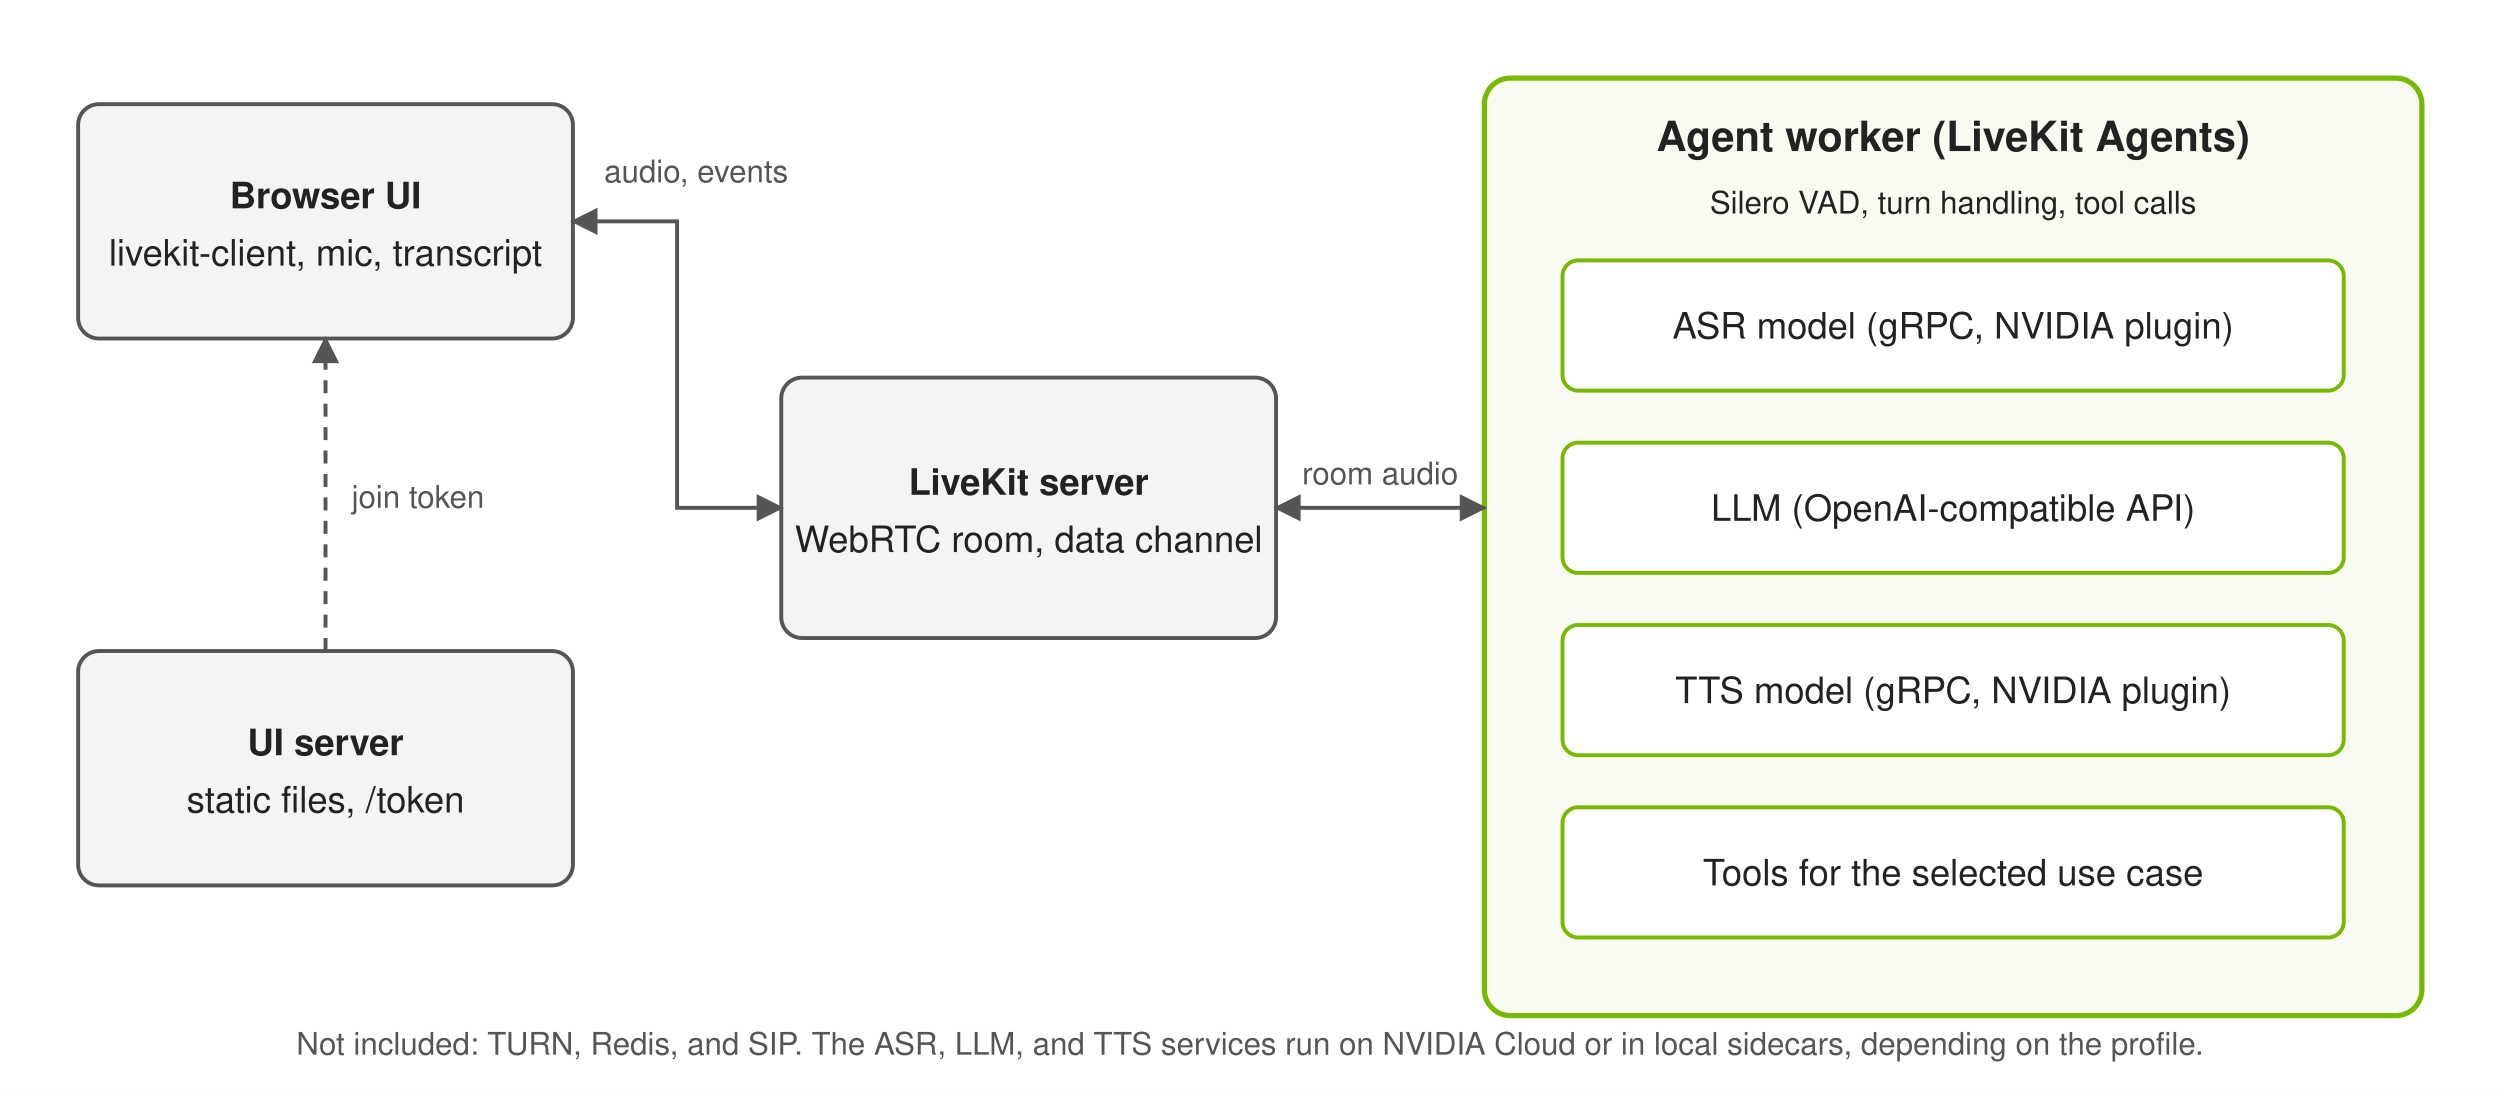
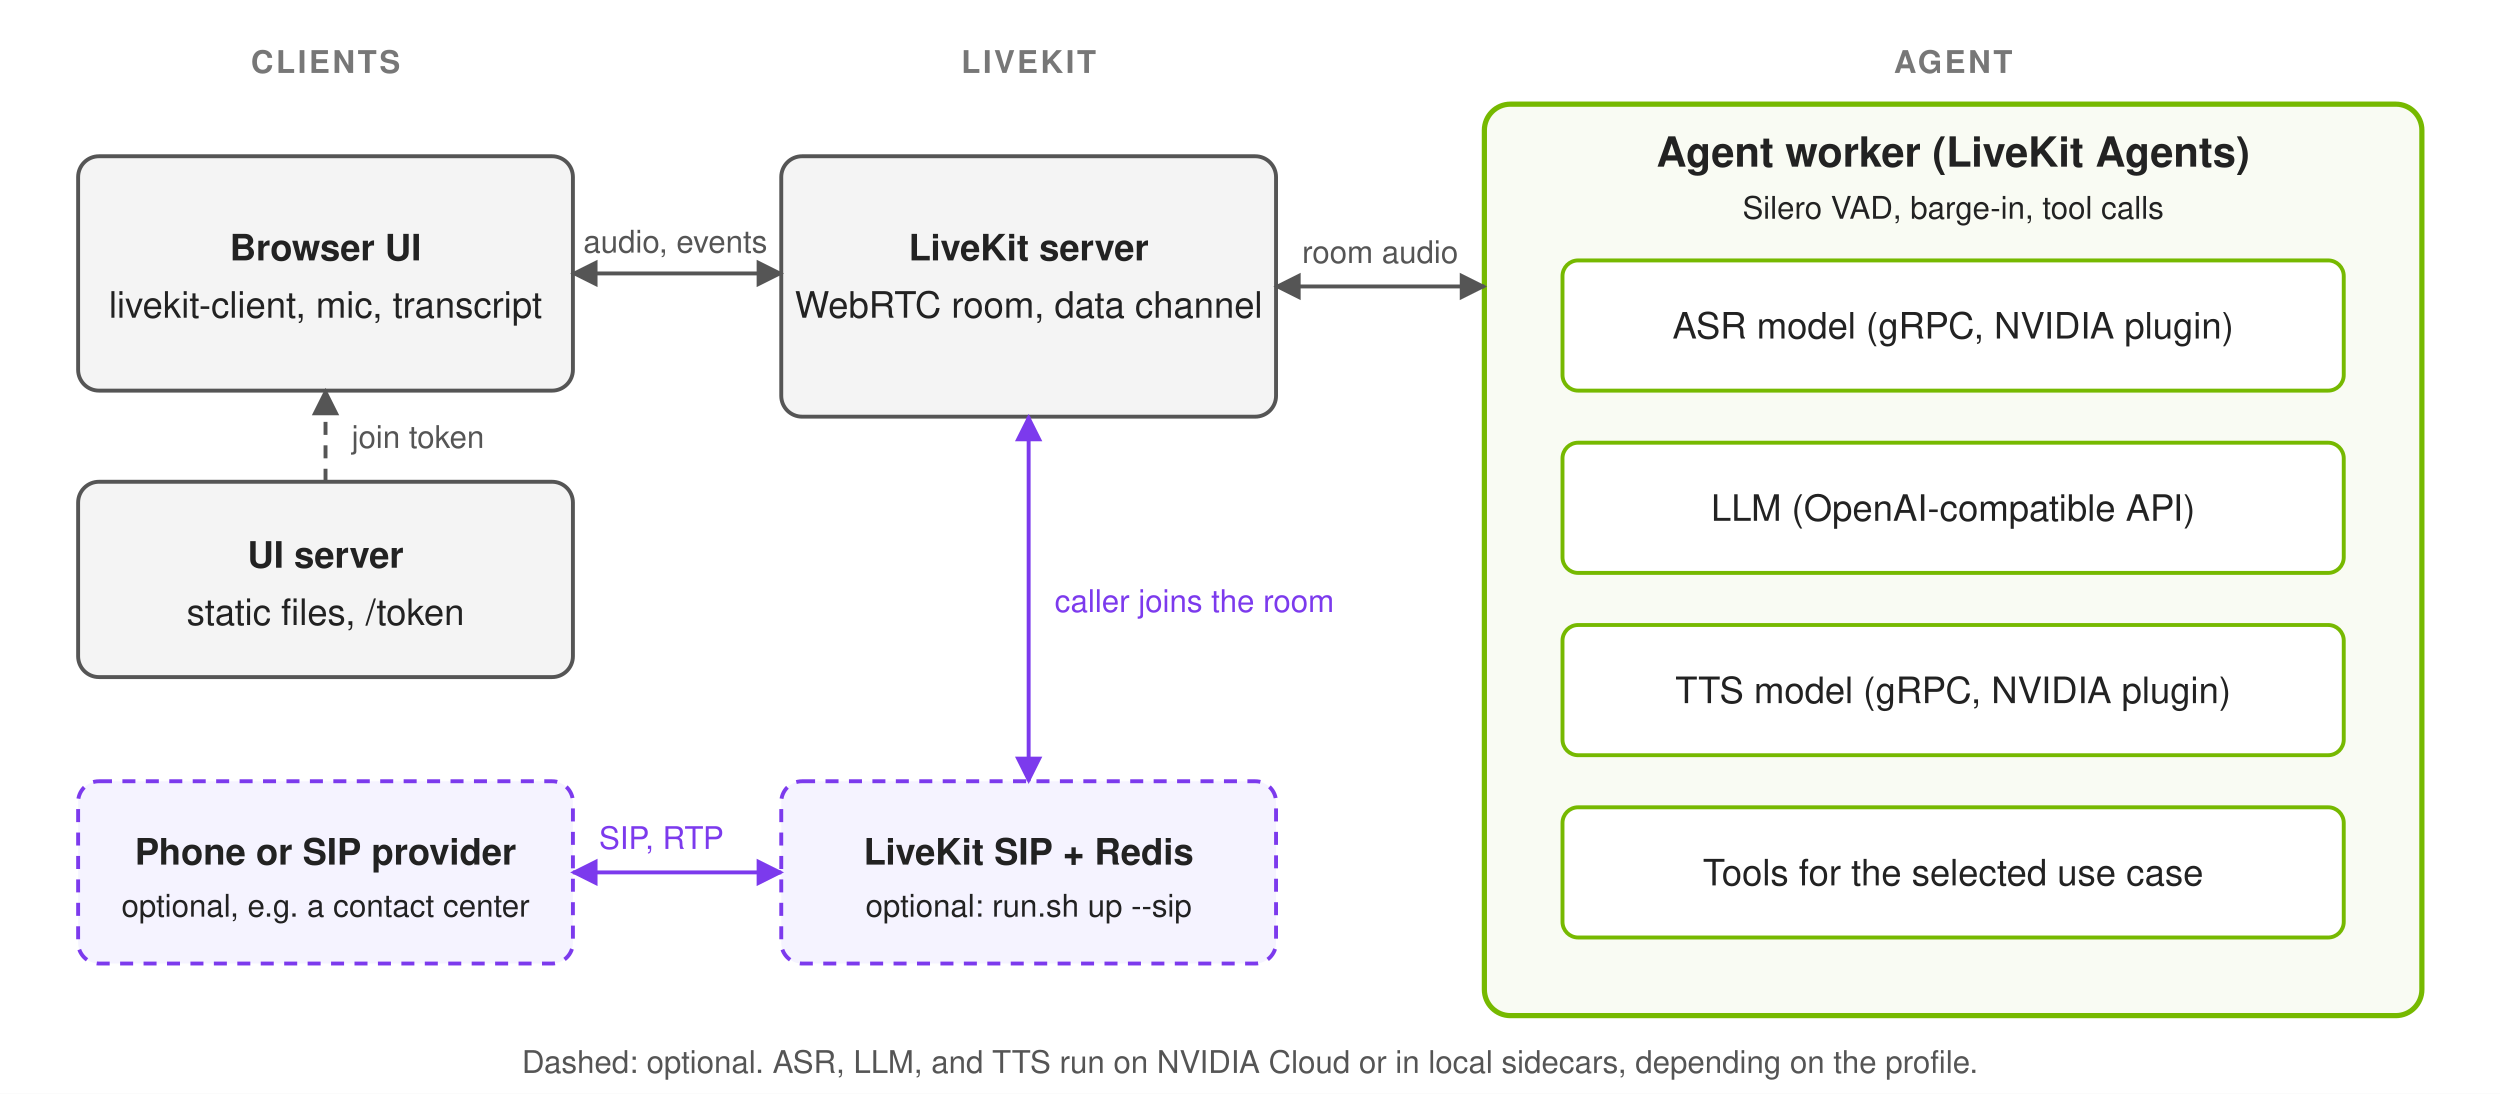
<svg xmlns="http://www.w3.org/2000/svg" viewBox="0 0 960 420" font-family="Helvetica, Arial, sans-serif" font-size="14" role="img" aria-labelledby="t d">
  <defs>
    <marker id="a" viewBox="0 0 10 10" refX="9" refY="5" markerWidth="7" markerHeight="7" orient="auto-start-reverse">
      <path d="M0 0L10 5L0 10z" fill="#555" />
    </marker>
+     <marker id="p" viewBox="0 0 10 10" refX="9" refY="5" markerWidth="7" markerHeight="7" orient="auto-start-reverse">
+       <path d="M0 0L10 5L0 10z" fill="#7c3aed" />
+     </marker>
  </defs>
  <rect width="960" height="420" fill="#fff" />
+   <g fill="#777" font-size="12" font-weight="bold" text-anchor="middle" letter-spacing="1">
+     <text x="125" y="28">CLIENTS</text>
+     <text x="395" y="28">LIVEKIT</text>
+     <text x="750" y="28">AGENT</text>
+   </g>
  <g fill="#f4f4f4" stroke="#555" stroke-width="1.5">
-     <rect x="30" y="40" width="190" height="90" rx="8" />
-     <rect x="30" y="250" width="190" height="90" rx="8" />
-     <rect x="300" y="145" width="190" height="100" rx="8" />
+     <rect x="30" y="60" width="190" height="90" rx="8" />
+     <rect x="30" y="185" width="190" height="75" rx="8" />
+     <rect x="300" y="60" width="190" height="100" rx="8" />
  </g>
-   <rect x="570" y="30" width="360" height="360" rx="10" fill="#f9fbf3" stroke="#76b900" stroke-width="2" />
+   <g fill="#f5f3ff" stroke="#7c3aed" stroke-width="1.5" stroke-dasharray="5 4">
+     <rect x="30" y="300" width="190" height="70" rx="8" />
+     <rect x="300" y="300" width="190" height="70" rx="8" />
+   </g>
+   <rect x="570" y="40" width="360" height="350" rx="10" fill="#f9fbf3" stroke="#76b900" stroke-width="2" />
  <g fill="#fff" stroke="#76b900" stroke-width="1.5">
    <rect x="600" y="100" width="300" height="50" rx="6" />
    <rect x="600" y="170" width="300" height="50" rx="6" />
    <rect x="600" y="240" width="300" height="50" rx="6" />
    <rect x="600" y="310" width="300" height="50" rx="6" />
  </g>
  <g fill="#222" text-anchor="middle">
-     <text x="125" y="80" font-weight="bold">Browser UI</text>
-     <text x="125" y="102">livekit-client, mic, transcript</text>
-     <text x="125" y="290" font-weight="bold">UI server</text>
-     <text x="125" y="312">static files, /token</text>
-     <text x="395" y="190" font-weight="bold">LiveKit server</text>
-     <text x="395" y="212">WebRTC room, data channel</text>
-     <text x="750" y="58" font-weight="bold" font-size="16">Agent worker (LiveKit Agents)</text>
-     <text x="750" y="82" font-size="12">Silero VAD, turn handling, tool calls</text>
+     <text x="125" y="100" font-weight="bold">Browser UI</text>
+     <text x="125" y="122">livekit-client, mic, transcript</text>
+     <text x="125" y="218" font-weight="bold">UI server</text>
+     <text x="125" y="240">static files, /token</text>
+     <text x="125" y="332" font-weight="bold">Phone or SIP provider</text>
+     <text x="125" y="352" font-size="12">optional, e.g. a contact center</text>
+     <text x="395" y="100" font-weight="bold">LiveKit server</text>
+     <text x="395" y="122">WebRTC room, data channel</text>
+     <text x="395" y="332" font-weight="bold">LiveKit SIP + Redis</text>
+     <text x="395" y="352" font-size="12">optional: run.sh up --sip</text>
+     <text x="750" y="64" font-weight="bold" font-size="16">Agent worker (LiveKit Agents)</text>
+     <text x="750" y="84" font-size="12">Silero VAD, barge-in, tool calls</text>
    <text x="750" y="130">ASR model (gRPC, NVIDIA plugin)</text>
    <text x="750" y="200">LLM (OpenAI-compatible API)</text>
    <text x="750" y="270">TTS model (gRPC, NVIDIA plugin)</text>
    <text x="750" y="340">Tools for the selected use case</text>
  </g>
  <g stroke="#555" stroke-width="1.5" fill="none" marker-end="url(#a)" marker-start="url(#a)">
-     <path d="M220 85 H260 V195 H300" />
-     <path d="M490 195 H570" />
+     <path d="M220 105 H300" />
+     <path d="M490 110 H570" />
  </g>
  <g stroke="#555" stroke-width="1.5" fill="none" stroke-dasharray="5 4" marker-end="url(#a)">
-     <path d="M125 250 V130" />
+     <path d="M125 185 V150" />
+   </g>
+   <g stroke="#7c3aed" stroke-width="1.5" fill="none" marker-end="url(#p)" marker-start="url(#p)">
+     <path d="M220 335 H300" />
+     <path d="M395 300 V160" />
  </g>
  <g fill="#555" font-size="12">
-     <text x="232" y="70">audio, events</text>
-     <text x="500" y="186">room audio</text>
-     <text x="135" y="195">join token</text>
+     <text x="224" y="97">audio, events</text>
+     <text x="500" y="101">room audio</text>
+     <text x="135" y="172">join token</text>
  </g>
-   <text x="480" y="405" text-anchor="middle" fill="#555" font-size="12">Not included: TURN, Redis, and SIP. The ASR, LLM, and TTS services run on NVIDIA Cloud or in local sidecars, depending on the profile.</text>
+   <g fill="#7c3aed" font-size="12">
+     <text x="230" y="326">SIP, RTP</text>
+     <text x="405" y="235">caller joins the room</text>
+   </g>
+   <text x="480" y="412" text-anchor="middle" fill="#555" font-size="12">Dashed: optional. ASR, LLM, and TTS run on NVIDIA Cloud or in local sidecars, depending on the profile.</text>
</svg>
